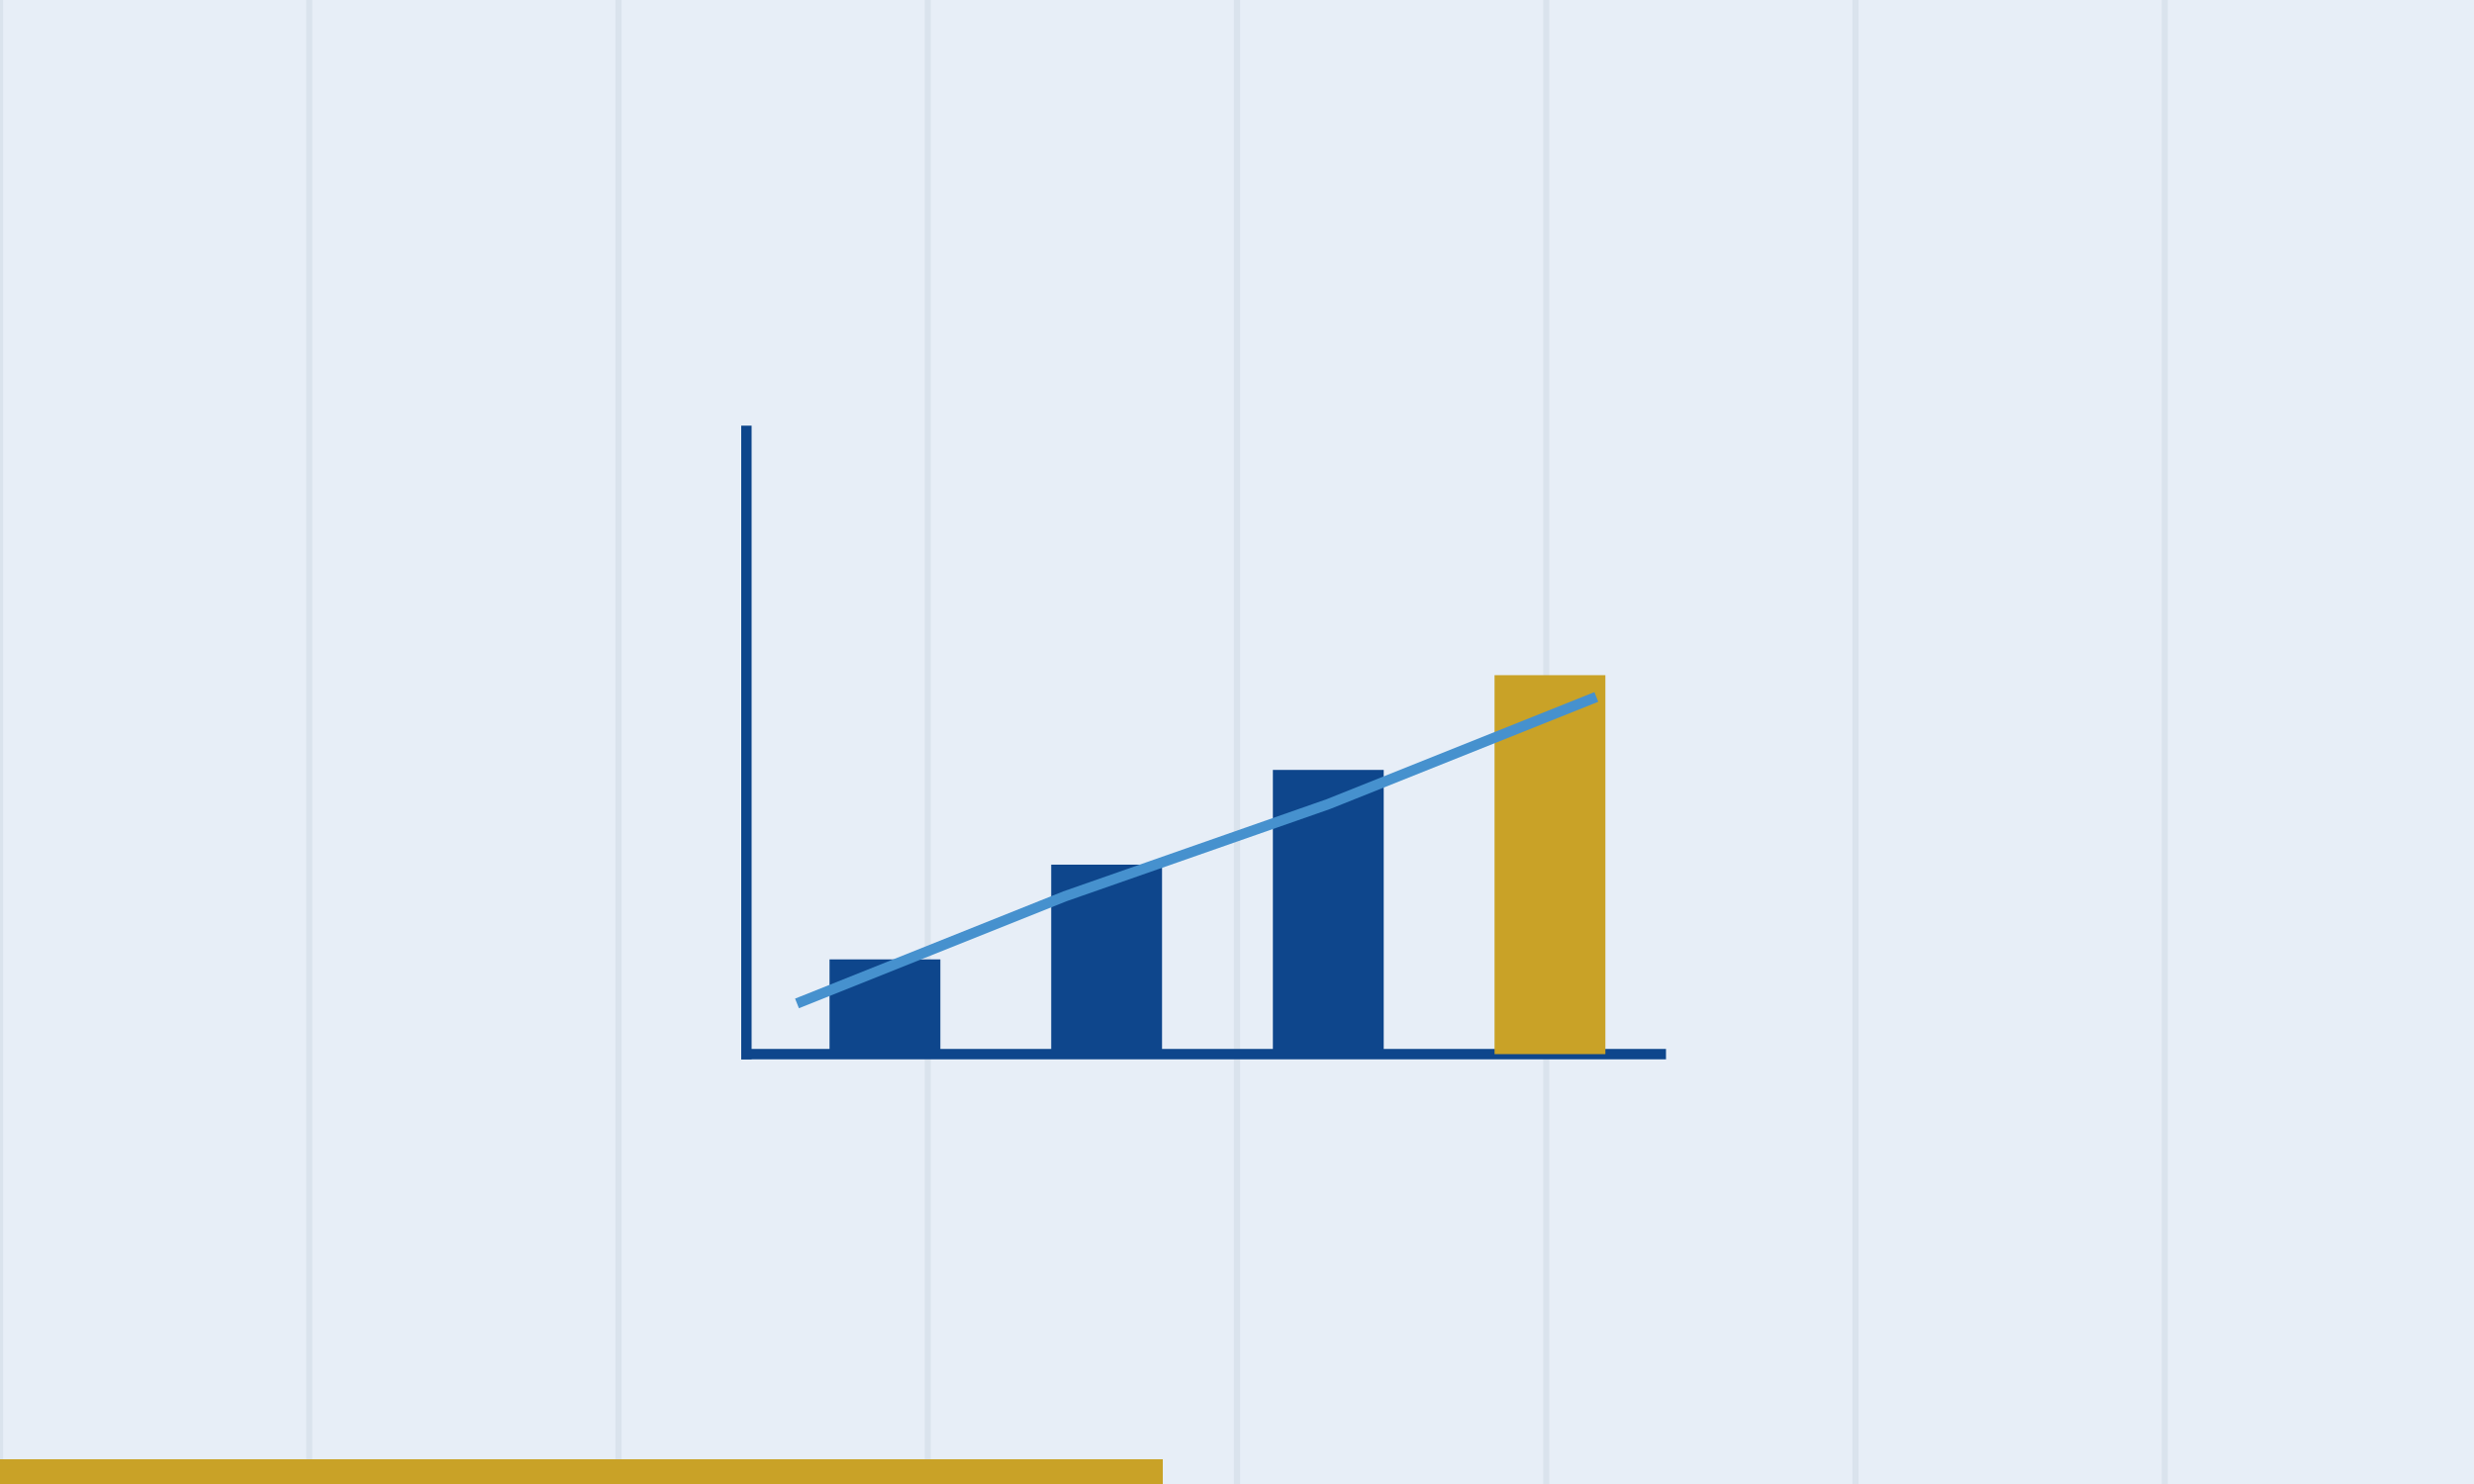
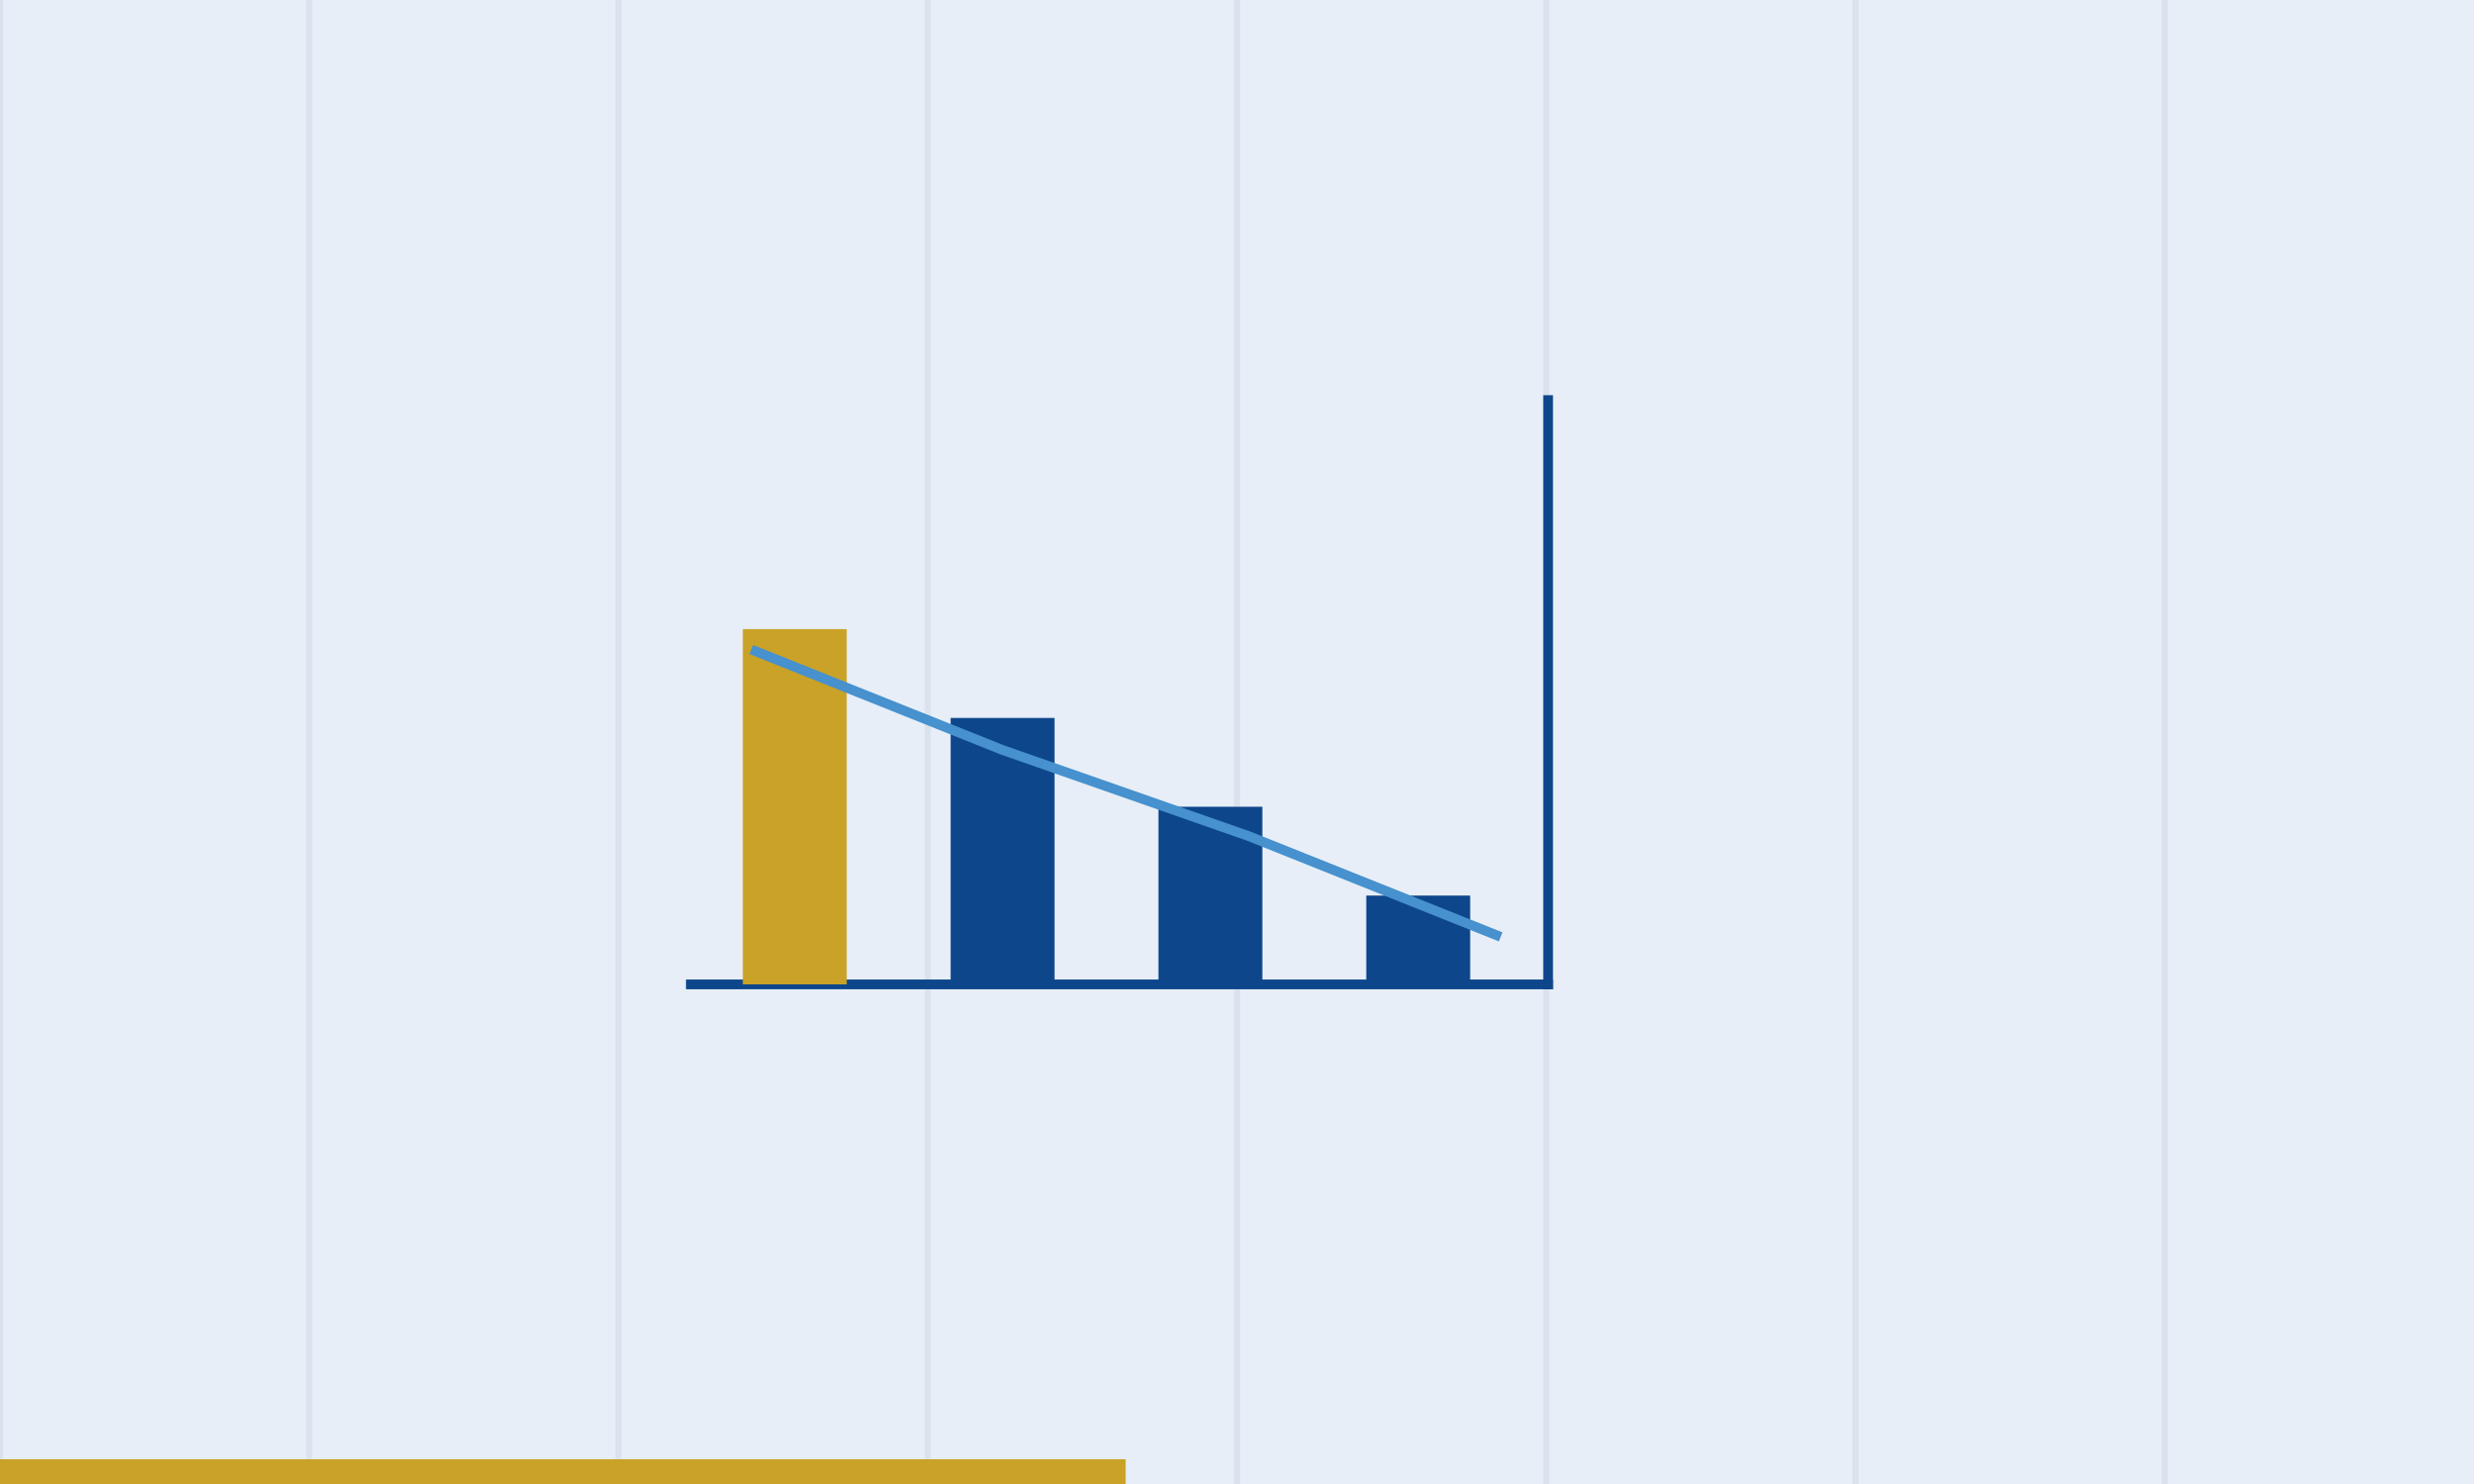
<svg xmlns="http://www.w3.org/2000/svg" viewBox="0 0 400 240" width="400" height="240" role="img" aria-hidden="true">
  <rect width="400" height="240" fill="#e7eef7" />
  <line x1="0" y1="0" x2="0" y2="240" stroke="#14315b" stroke-width="1" opacity=".06" />
  <line x1="50" y1="0" x2="50" y2="240" stroke="#14315b" stroke-width="1" opacity=".06" />
  <line x1="100" y1="0" x2="100" y2="240" stroke="#14315b" stroke-width="1" opacity=".06" />
  <line x1="150" y1="0" x2="150" y2="240" stroke="#14315b" stroke-width="1" opacity=".06" />
  <line x1="200" y1="0" x2="200" y2="240" stroke="#14315b" stroke-width="1" opacity=".06" />
  <line x1="250" y1="0" x2="250" y2="240" stroke="#14315b" stroke-width="1" opacity=".06" />
  <line x1="300" y1="0" x2="300" y2="240" stroke="#14315b" stroke-width="1" opacity=".06" />
  <line x1="350" y1="0" x2="350" y2="240" stroke="#14315b" stroke-width="1" opacity=".06" />
-   <g transform="translate(105 54) scale(1.12)">
+   <g transform="translate(97 50) scale(-1.05 1.05) translate(-160 0)">
    <line x1="14" y1="104" x2="146" y2="104" stroke="#0E468C" stroke-width="1.5" stroke-linecap="square" />
    <line x1="14" y1="104" x2="14" y2="14" stroke="#0E468C" stroke-width="1.5" stroke-linecap="square" />
    <rect x="26" y="90.32" width="16" height="13.68" fill="#0E468C" />
    <rect x="58" y="76.64" width="16" height="27.36" fill="#0E468C" />
    <rect x="90" y="62.96" width="16" height="41.04" fill="#0E468C" />
    <rect x="122" y="49.28" width="16" height="54.72" fill="#C9A227" />
    <polyline points="22,96.4 60,81.2 98,67.9 136,52.7" fill="none" stroke="#4691CE" stroke-width="1.5" stroke-linecap="square" stroke-linejoin="miter" />
  </g>
-   <rect x="0" y="236" width="188" height="4" fill="#C9A227" />
+   <rect x="0" y="236" width="182" height="4" fill="#C9A227" />
</svg>
